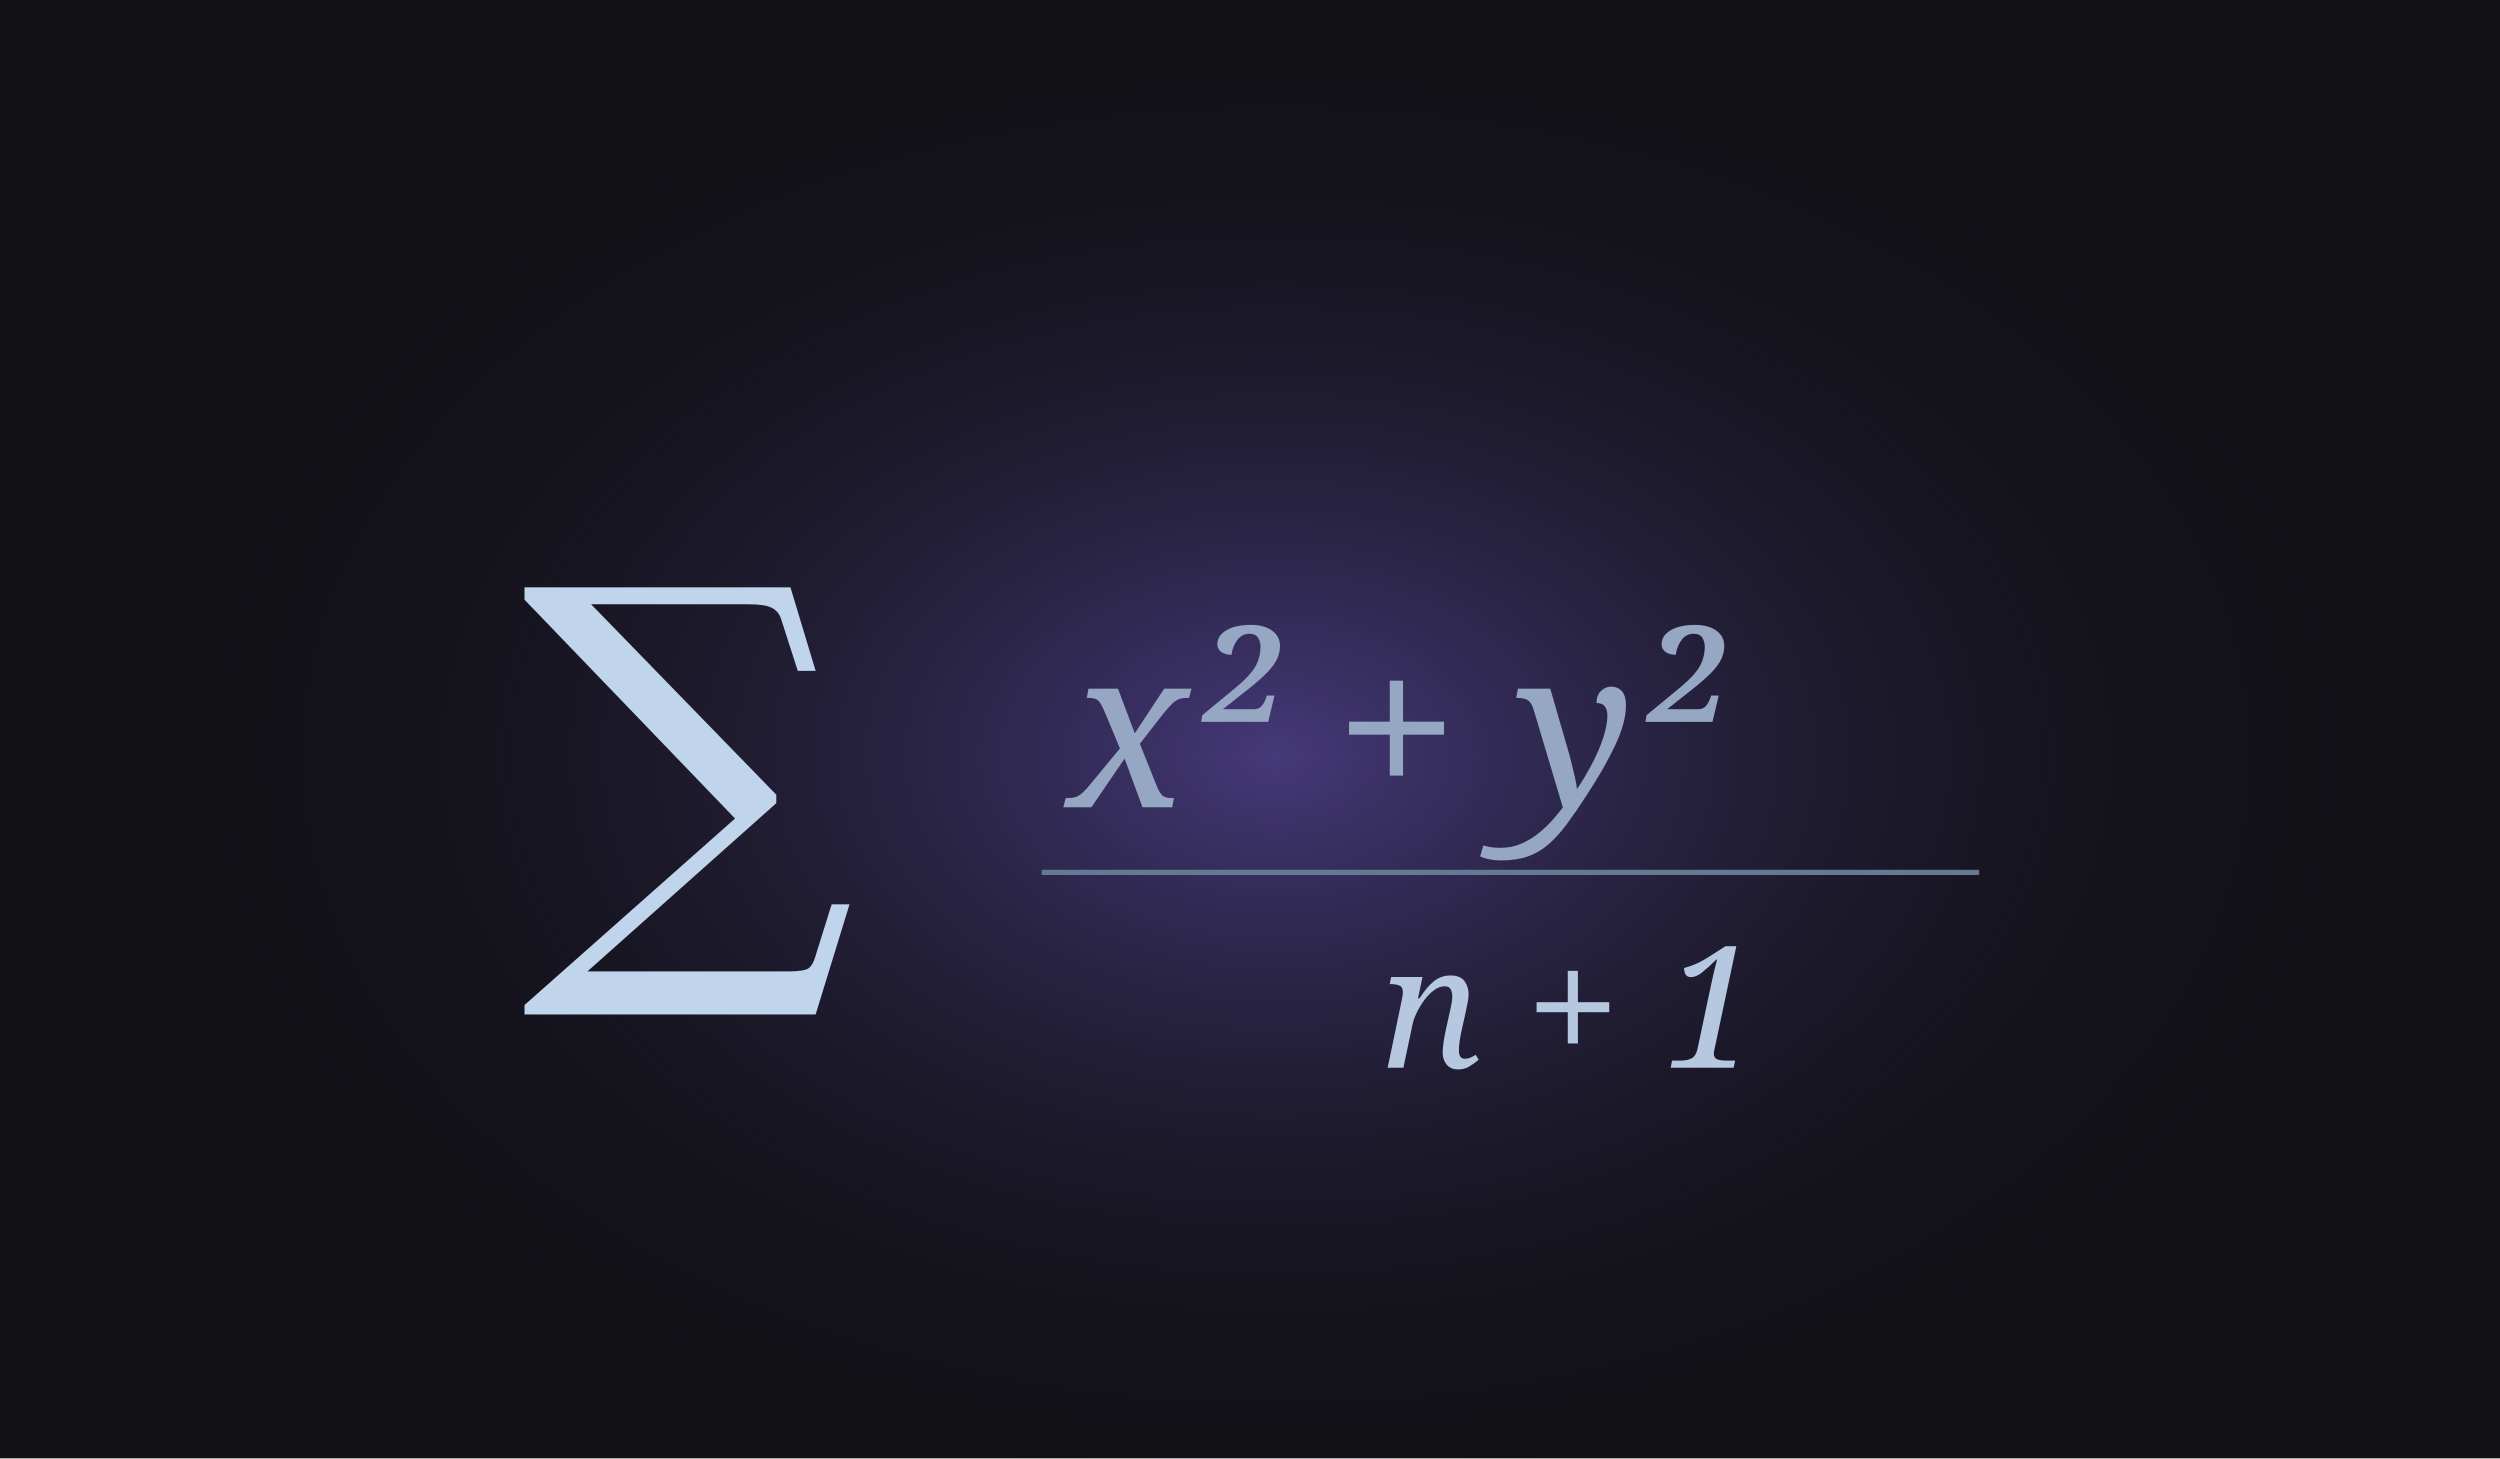
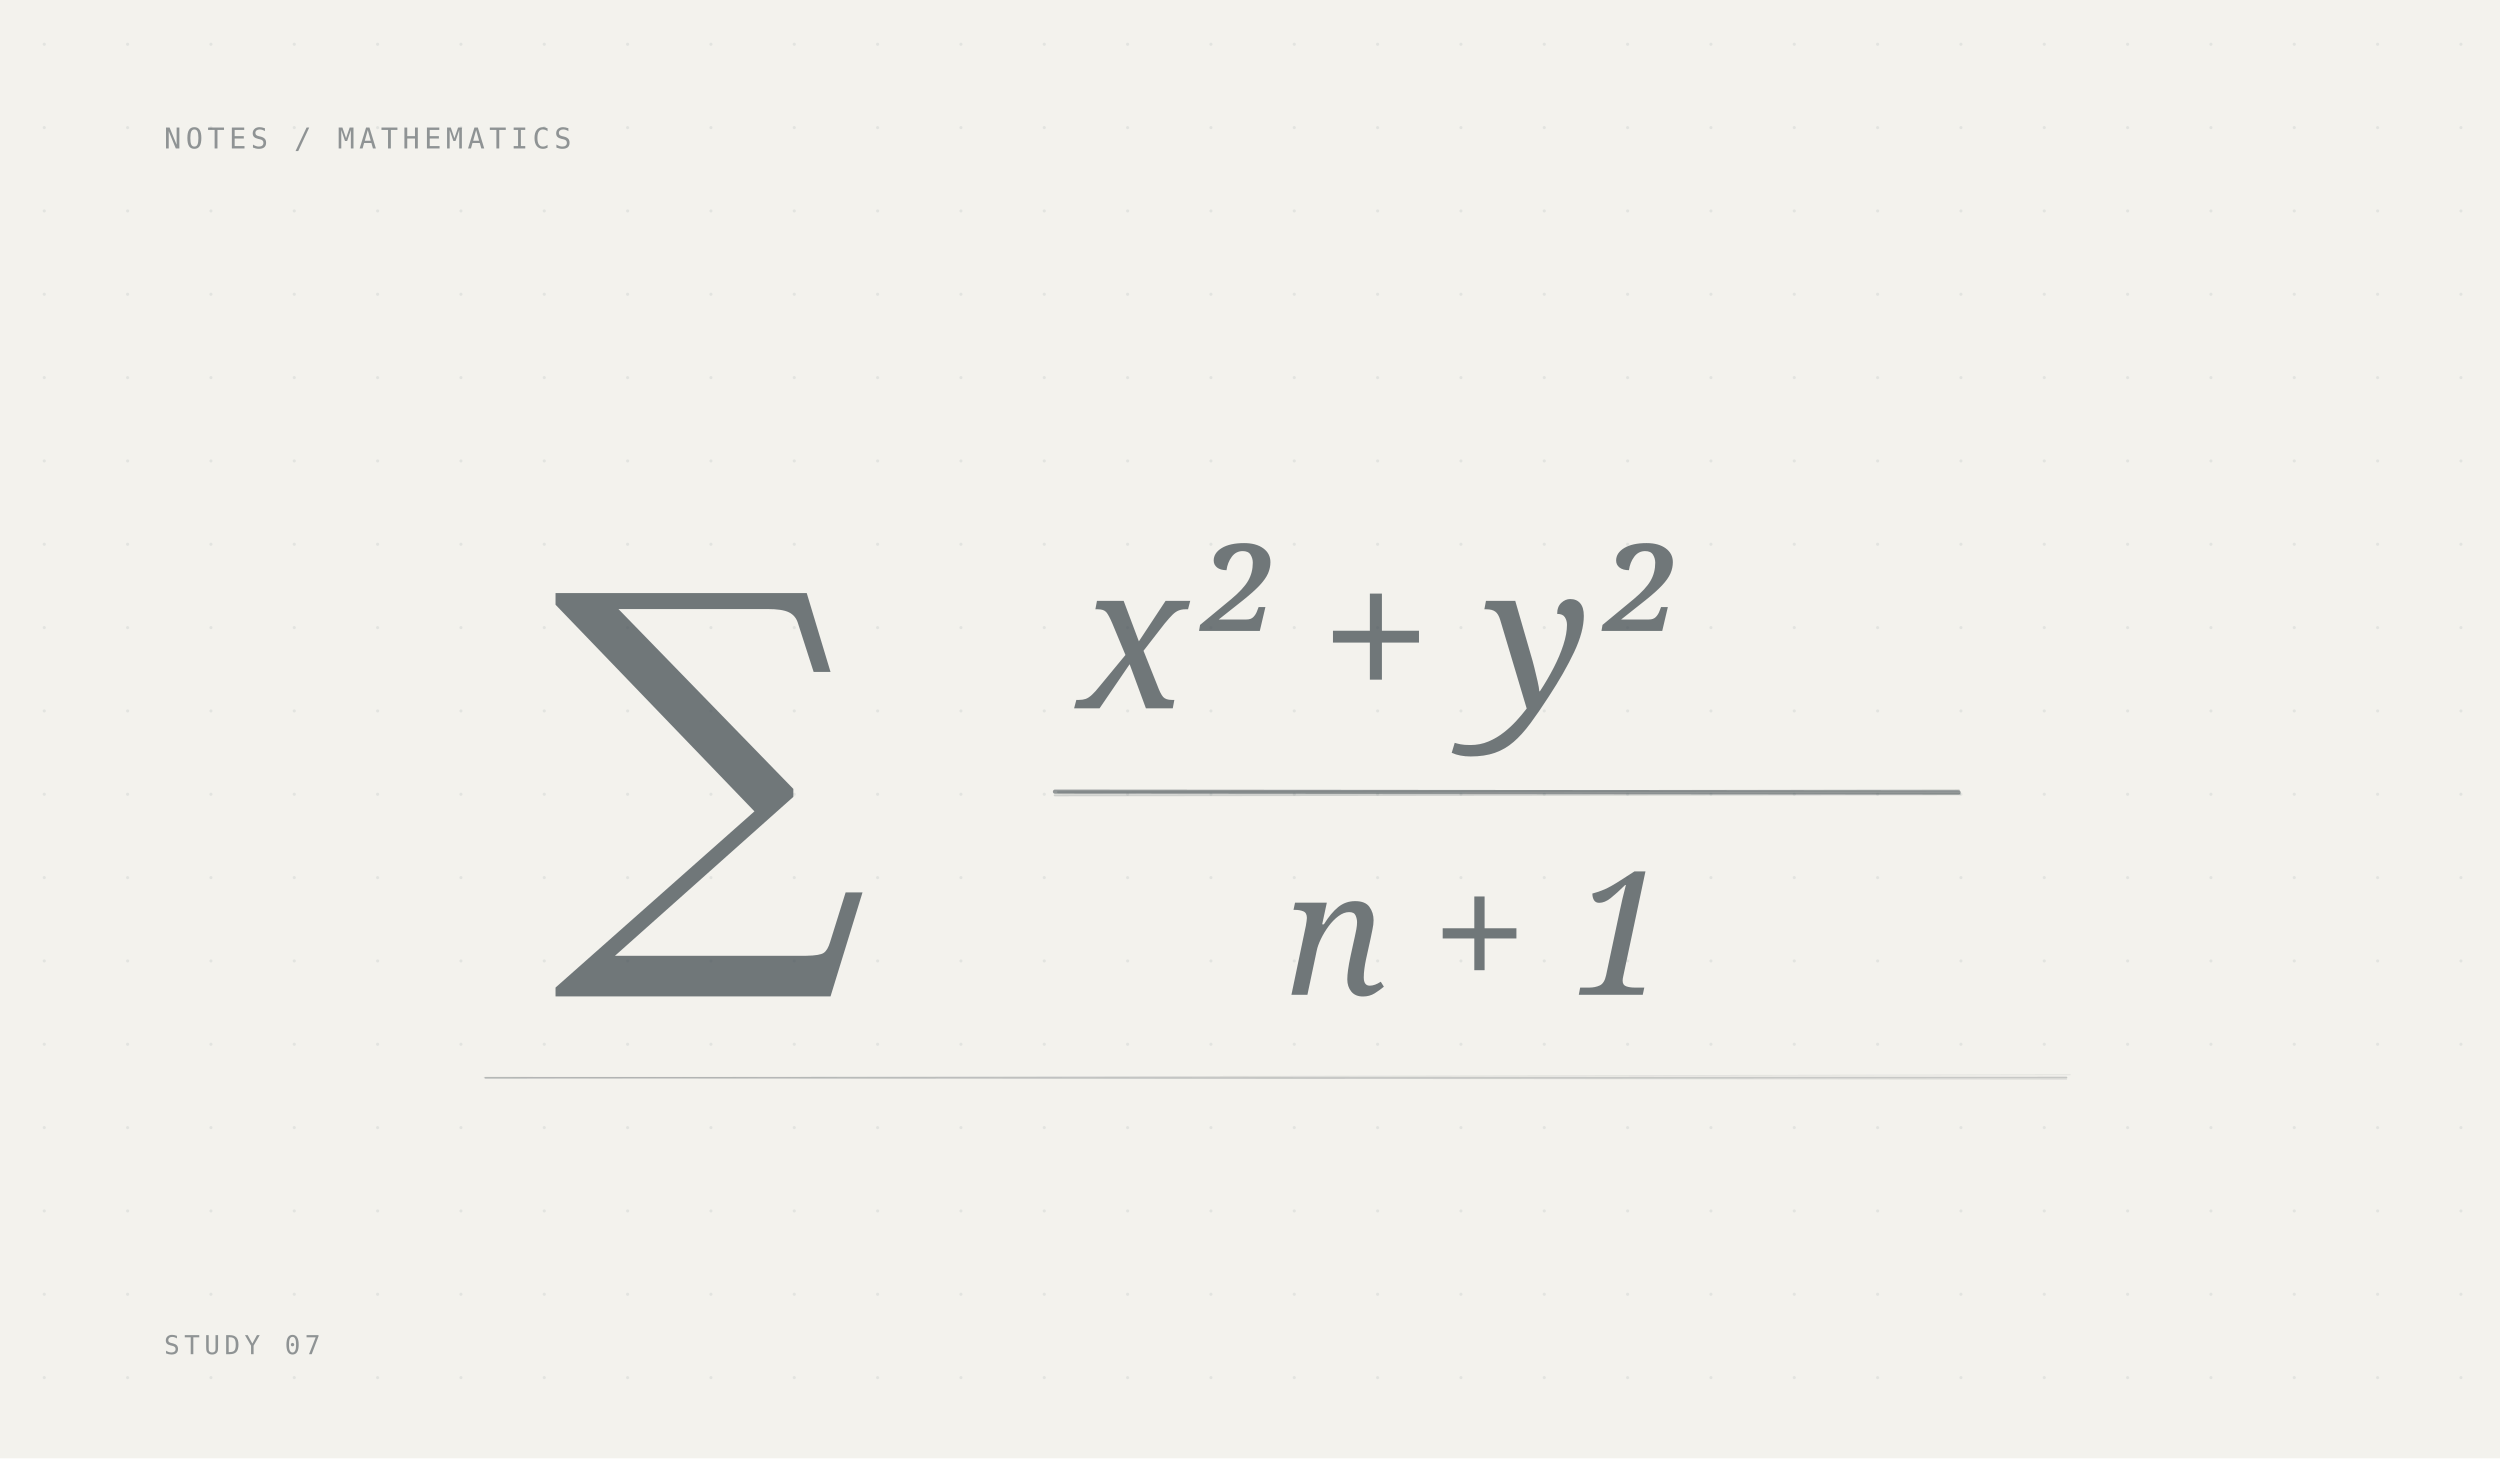
<svg xmlns="http://www.w3.org/2000/svg" width="960" height="560" viewBox="0 0 960 560" role="img">
-   <defs>
-     <radialGradient id="glow">
-       <stop stop-color="#7961dd" stop-opacity=".5" />
-       <stop offset="1" stop-color="#17141f" stop-opacity="0" />
-     </radialGradient>
-     <linearGradient id="face" x2=".8" y2="1">
-       <stop stop-color="#c2b1ff" />
-       <stop offset=".5" stop-color="#8e6af0" />
-       <stop offset="1" stop-color="#432170" />
-     </linearGradient>
-     <linearGradient id="side" x2="1" y2="1">
-       <stop stop-color="#7b60df" />
-       <stop offset="1" stop-color="#21162d" />
-     </linearGradient>
-     <linearGradient id="line">
-       <stop stop-color="#c8b8ff" />
-       <stop offset="1" stop-color="#67517a" />
-     </linearGradient>
-   </defs>
-   <rect width="960" height="560" fill="#111116" />
-   <ellipse cx="490" cy="290" rx="420" ry="280" fill="url(#glow)" />
-   <text x="200" y="355" fill="#c0d5ec" font-family="Georgia,serif" font-style="italic" font-size="180">∑</text>
-   <text x="410" y="310" fill="#96a7c3" font-family="Georgia,serif" font-style="italic" font-size="85">x² + y²</text>
-   <path d="M400 335H760" stroke="#667992" stroke-width="2" />
-   <text x="530" y="410" fill="#b6c8df" font-family="Georgia,serif" font-style="italic" font-size="65">n + 1</text>
+   <rect width="960" height="560" fill="#f3f2ed" />
+   <path d="M17 17h.01 M49 17h.01 M81 17h.01 M113 17h.01 M145 17h.01 M177 17h.01 M209 17h.01 M241 17h.01 M273 17h.01 M305 17h.01 M337 17h.01 M369 17h.01 M401 17h.01 M433 17h.01 M465 17h.01 M497 17h.01 M529 17h.01 M561 17h.01 M593 17h.01 M625 17h.01 M657 17h.01 M689 17h.01 M721 17h.01 M753 17h.01 M785 17h.01 M817 17h.01 M849 17h.01 M881 17h.01 M913 17h.01 M945 17h.01 M17 49h.01 M49 49h.01 M81 49h.01 M113 49h.01 M145 49h.01 M177 49h.01 M209 49h.01 M241 49h.01 M273 49h.01 M305 49h.01 M337 49h.01 M369 49h.01 M401 49h.01 M433 49h.01 M465 49h.01 M497 49h.01 M529 49h.01 M561 49h.01 M593 49h.01 M625 49h.01 M657 49h.01 M689 49h.01 M721 49h.01 M753 49h.01 M785 49h.01 M817 49h.01 M849 49h.01 M881 49h.01 M913 49h.01 M945 49h.01 M17 81h.01 M49 81h.01 M81 81h.01 M113 81h.01 M145 81h.01 M177 81h.01 M209 81h.01 M241 81h.01 M273 81h.01 M305 81h.01 M337 81h.01 M369 81h.01 M401 81h.01 M433 81h.01 M465 81h.01 M497 81h.01 M529 81h.01 M561 81h.01 M593 81h.01 M625 81h.01 M657 81h.01 M689 81h.01 M721 81h.01 M753 81h.01 M785 81h.01 M817 81h.01 M849 81h.01 M881 81h.01 M913 81h.01 M945 81h.01 M17 113h.01 M49 113h.01 M81 113h.01 M113 113h.01 M145 113h.01 M177 113h.01 M209 113h.01 M241 113h.01 M273 113h.01 M305 113h.01 M337 113h.01 M369 113h.01 M401 113h.01 M433 113h.01 M465 113h.01 M497 113h.01 M529 113h.01 M561 113h.01 M593 113h.01 M625 113h.01 M657 113h.01 M689 113h.01 M721 113h.01 M753 113h.01 M785 113h.01 M817 113h.01 M849 113h.01 M881 113h.01 M913 113h.01 M945 113h.01 M17 145h.01 M49 145h.01 M81 145h.01 M113 145h.01 M145 145h.01 M177 145h.01 M209 145h.01 M241 145h.01 M273 145h.01 M305 145h.01 M337 145h.01 M369 145h.01 M401 145h.01 M433 145h.01 M465 145h.01 M497 145h.01 M529 145h.01 M561 145h.01 M593 145h.01 M625 145h.01 M657 145h.01 M689 145h.01 M721 145h.01 M753 145h.01 M785 145h.01 M817 145h.01 M849 145h.01 M881 145h.01 M913 145h.01 M945 145h.01 M17 177h.01 M49 177h.01 M81 177h.01 M113 177h.01 M145 177h.01 M177 177h.01 M209 177h.01 M241 177h.01 M273 177h.01 M305 177h.01 M337 177h.01 M369 177h.01 M401 177h.01 M433 177h.01 M465 177h.01 M497 177h.01 M529 177h.01 M561 177h.01 M593 177h.01 M625 177h.01 M657 177h.01 M689 177h.01 M721 177h.01 M753 177h.01 M785 177h.01 M817 177h.01 M849 177h.01 M881 177h.01 M913 177h.01 M945 177h.01 M17 209h.01 M49 209h.01 M81 209h.01 M113 209h.01 M145 209h.01 M177 209h.01 M209 209h.01 M241 209h.01 M273 209h.01 M305 209h.01 M337 209h.01 M369 209h.01 M401 209h.01 M433 209h.01 M465 209h.01 M497 209h.01 M529 209h.01 M561 209h.01 M593 209h.01 M625 209h.01 M657 209h.01 M689 209h.01 M721 209h.01 M753 209h.01 M785 209h.01 M817 209h.01 M849 209h.01 M881 209h.01 M913 209h.01 M945 209h.01 M17 241h.01 M49 241h.01 M81 241h.01 M113 241h.01 M145 241h.01 M177 241h.01 M209 241h.01 M241 241h.01 M273 241h.01 M305 241h.01 M337 241h.01 M369 241h.01 M401 241h.01 M433 241h.01 M465 241h.01 M497 241h.01 M529 241h.01 M561 241h.01 M593 241h.01 M625 241h.01 M657 241h.01 M689 241h.01 M721 241h.01 M753 241h.01 M785 241h.01 M817 241h.01 M849 241h.01 M881 241h.01 M913 241h.01 M945 241h.01 M17 273h.01 M49 273h.01 M81 273h.01 M113 273h.01 M145 273h.01 M177 273h.01 M209 273h.01 M241 273h.01 M273 273h.01 M305 273h.01 M337 273h.01 M369 273h.01 M401 273h.01 M433 273h.01 M465 273h.01 M497 273h.01 M529 273h.01 M561 273h.01 M593 273h.01 M625 273h.01 M657 273h.01 M689 273h.01 M721 273h.01 M753 273h.01 M785 273h.01 M817 273h.01 M849 273h.01 M881 273h.01 M913 273h.01 M945 273h.01 M17 305h.01 M49 305h.01 M81 305h.01 M113 305h.01 M145 305h.01 M177 305h.01 M209 305h.01 M241 305h.01 M273 305h.01 M305 305h.01 M337 305h.01 M369 305h.01 M401 305h.01 M433 305h.01 M465 305h.01 M497 305h.01 M529 305h.01 M561 305h.01 M593 305h.01 M625 305h.01 M657 305h.01 M689 305h.01 M721 305h.01 M753 305h.01 M785 305h.01 M817 305h.01 M849 305h.01 M881 305h.01 M913 305h.01 M945 305h.01 M17 337h.01 M49 337h.01 M81 337h.01 M113 337h.01 M145 337h.01 M177 337h.01 M209 337h.01 M241 337h.01 M273 337h.01 M305 337h.01 M337 337h.01 M369 337h.01 M401 337h.01 M433 337h.01 M465 337h.01 M497 337h.01 M529 337h.01 M561 337h.01 M593 337h.01 M625 337h.01 M657 337h.01 M689 337h.01 M721 337h.01 M753 337h.01 M785 337h.01 M817 337h.01 M849 337h.01 M881 337h.01 M913 337h.01 M945 337h.01 M17 369h.01 M49 369h.01 M81 369h.01 M113 369h.01 M145 369h.01 M177 369h.01 M209 369h.01 M241 369h.01 M273 369h.01 M305 369h.01 M337 369h.01 M369 369h.01 M401 369h.01 M433 369h.01 M465 369h.01 M497 369h.01 M529 369h.01 M561 369h.01 M593 369h.01 M625 369h.01 M657 369h.01 M689 369h.01 M721 369h.01 M753 369h.01 M785 369h.01 M817 369h.01 M849 369h.01 M881 369h.01 M913 369h.01 M945 369h.01 M17 401h.01 M49 401h.01 M81 401h.01 M113 401h.01 M145 401h.01 M177 401h.01 M209 401h.01 M241 401h.01 M273 401h.01 M305 401h.01 M337 401h.01 M369 401h.01 M401 401h.01 M433 401h.01 M465 401h.01 M497 401h.01 M529 401h.01 M561 401h.01 M593 401h.01 M625 401h.01 M657 401h.01 M689 401h.01 M721 401h.01 M753 401h.01 M785 401h.01 M817 401h.01 M849 401h.01 M881 401h.01 M913 401h.01 M945 401h.01 M17 433h.01 M49 433h.01 M81 433h.01 M113 433h.01 M145 433h.01 M177 433h.01 M209 433h.01 M241 433h.01 M273 433h.01 M305 433h.01 M337 433h.01 M369 433h.01 M401 433h.01 M433 433h.01 M465 433h.01 M497 433h.01 M529 433h.01 M561 433h.01 M593 433h.01 M625 433h.01 M657 433h.01 M689 433h.01 M721 433h.01 M753 433h.01 M785 433h.01 M817 433h.01 M849 433h.01 M881 433h.01 M913 433h.01 M945 433h.01 M17 465h.01 M49 465h.01 M81 465h.01 M113 465h.01 M145 465h.01 M177 465h.01 M209 465h.01 M241 465h.01 M273 465h.01 M305 465h.01 M337 465h.01 M369 465h.01 M401 465h.01 M433 465h.01 M465 465h.01 M497 465h.01 M529 465h.01 M561 465h.01 M593 465h.01 M625 465h.01 M657 465h.01 M689 465h.01 M721 465h.01 M753 465h.01 M785 465h.01 M817 465h.01 M849 465h.01 M881 465h.01 M913 465h.01 M945 465h.01 M17 497h.01 M49 497h.01 M81 497h.01 M113 497h.01 M145 497h.01 M177 497h.01 M209 497h.01 M241 497h.01 M273 497h.01 M305 497h.01 M337 497h.01 M369 497h.01 M401 497h.01 M433 497h.01 M465 497h.01 M497 497h.01 M529 497h.01 M561 497h.01 M593 497h.01 M625 497h.01 M657 497h.01 M689 497h.01 M721 497h.01 M753 497h.01 M785 497h.01 M817 497h.01 M849 497h.01 M881 497h.01 M913 497h.01 M945 497h.01 M17 529h.01 M49 529h.01 M81 529h.01 M113 529h.01 M145 529h.01 M177 529h.01 M209 529h.01 M241 529h.01 M273 529h.01 M305 529h.01 M337 529h.01 M369 529h.01 M401 529h.01 M433 529h.01 M465 529h.01 M497 529h.01 M529 529h.01 M561 529h.01 M593 529h.01 M625 529h.01 M657 529h.01 M689 529h.01 M721 529h.01 M753 529h.01 M785 529h.01 M817 529h.01 M849 529h.01 M881 529h.01 M913 529h.01 M945 529h.01" fill="none" stroke="#68767d" stroke-width="1.2" stroke-linecap="round" opacity=".12" />
+   <text x="63" y="57" font-family="monospace" font-size="11" fill="#424c51" opacity="0.57" letter-spacing="1.7">NOTES / MATHEMATICS</text>
+   <g fill="#424c51" font-family="Georgia,serif" font-style="italic" opacity=".74">
+     <text x="212" y="350" font-size="170">∑</text>
+     <text x="414" y="272" font-size="77">x² + y²</text>
+     <text x="493" y="382" font-size="66">n + 1</text>
+   </g>
+   <polyline points="405.1,304.0 752.1,304.3" fill="none" stroke="#424c51" stroke-width="1.60" opacity="0.55" stroke-linecap="round" stroke-linejoin="round" />
+   <polyline points="405.0,305.4 752.6,305.0" fill="none" stroke="#424c51" stroke-width="0.77" opacity="0.21" stroke-linecap="round" stroke-linejoin="round" />
+   <polyline points="406.3,304.2 752.2,303.5" fill="none" stroke="#424c51" stroke-width="0.77" opacity="0.21" stroke-linecap="round" stroke-linejoin="round" />
+   <polyline points="186.4,413.9 793.5,413.8" fill="none" stroke="#424c51" stroke-width="0.70" opacity="0.25" stroke-linecap="round" stroke-linejoin="round" />
+   <polyline points="186.1,413.9 795.0,412.7" fill="none" stroke="#424c51" stroke-width="0.34" opacity="0.10" stroke-linecap="round" stroke-linejoin="round" />
+   <polyline points="185.9,413.7 793.6,414.5" fill="none" stroke="#424c51" stroke-width="0.34" opacity="0.10" stroke-linecap="round" stroke-linejoin="round" />
+   <text x="63" y="520" font-family="monospace" font-size="10" fill="#424c51" opacity="0.57" letter-spacing="1.7">STUDY 07</text>
</svg>
